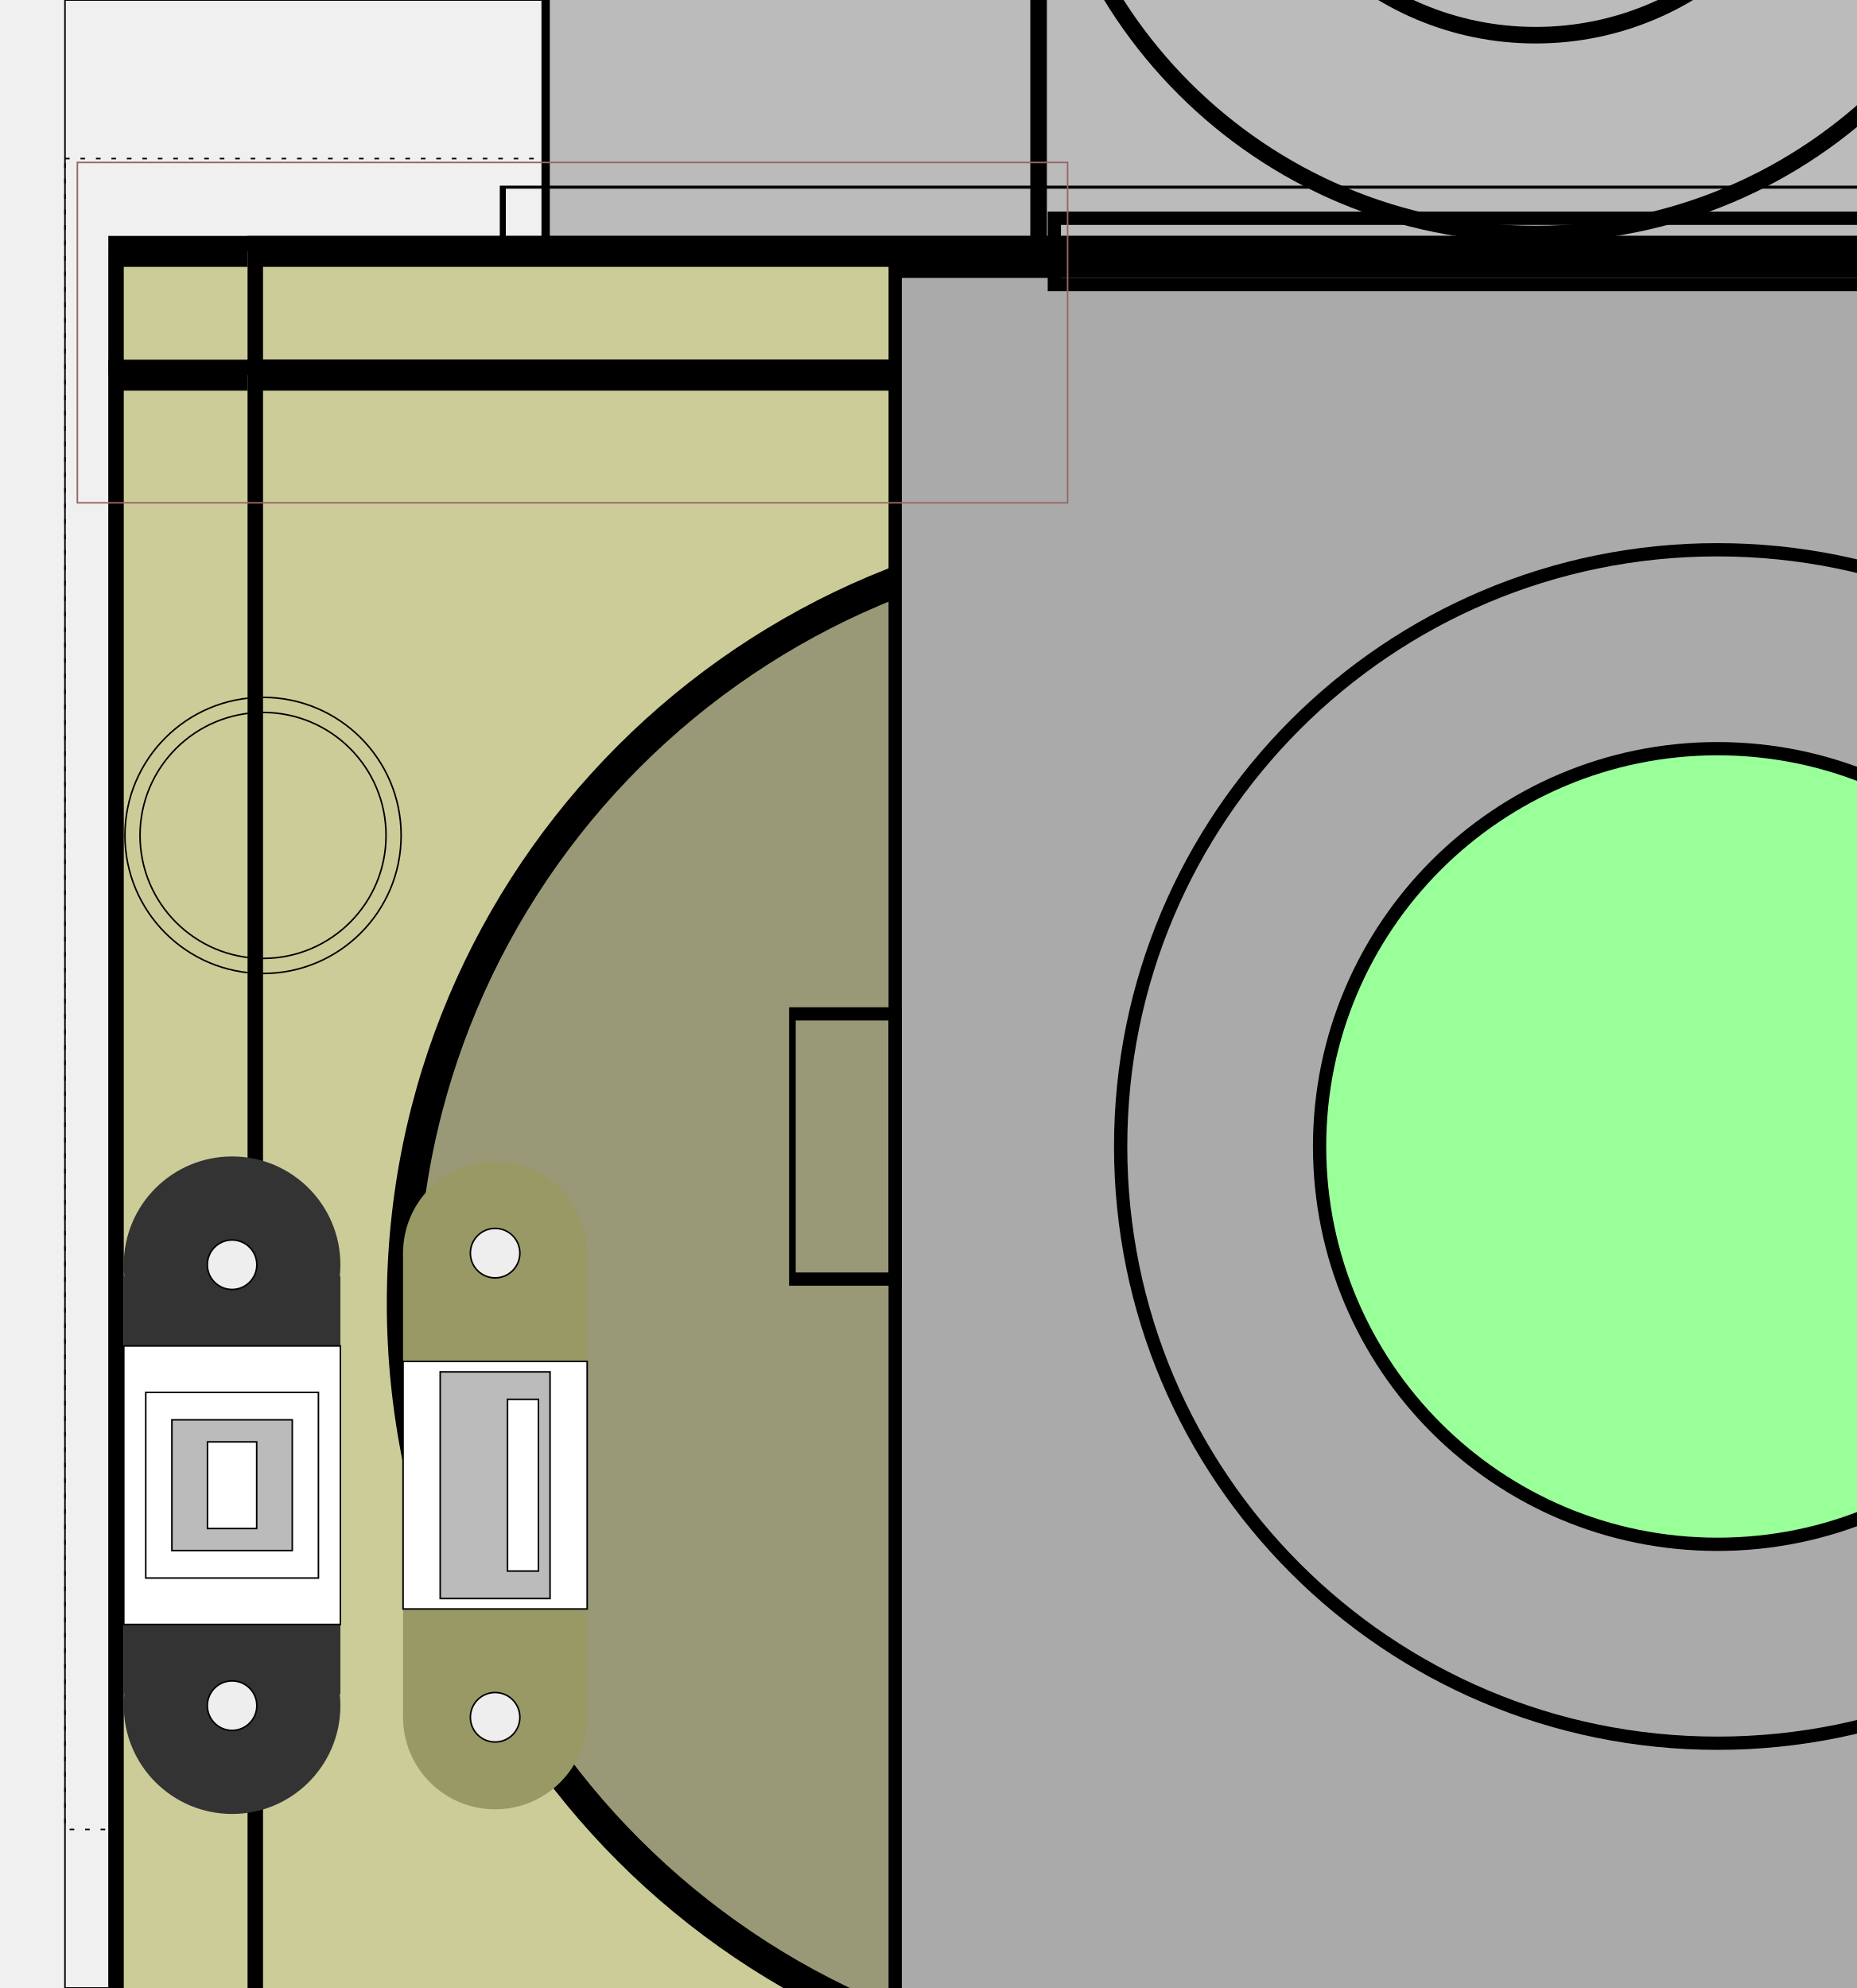
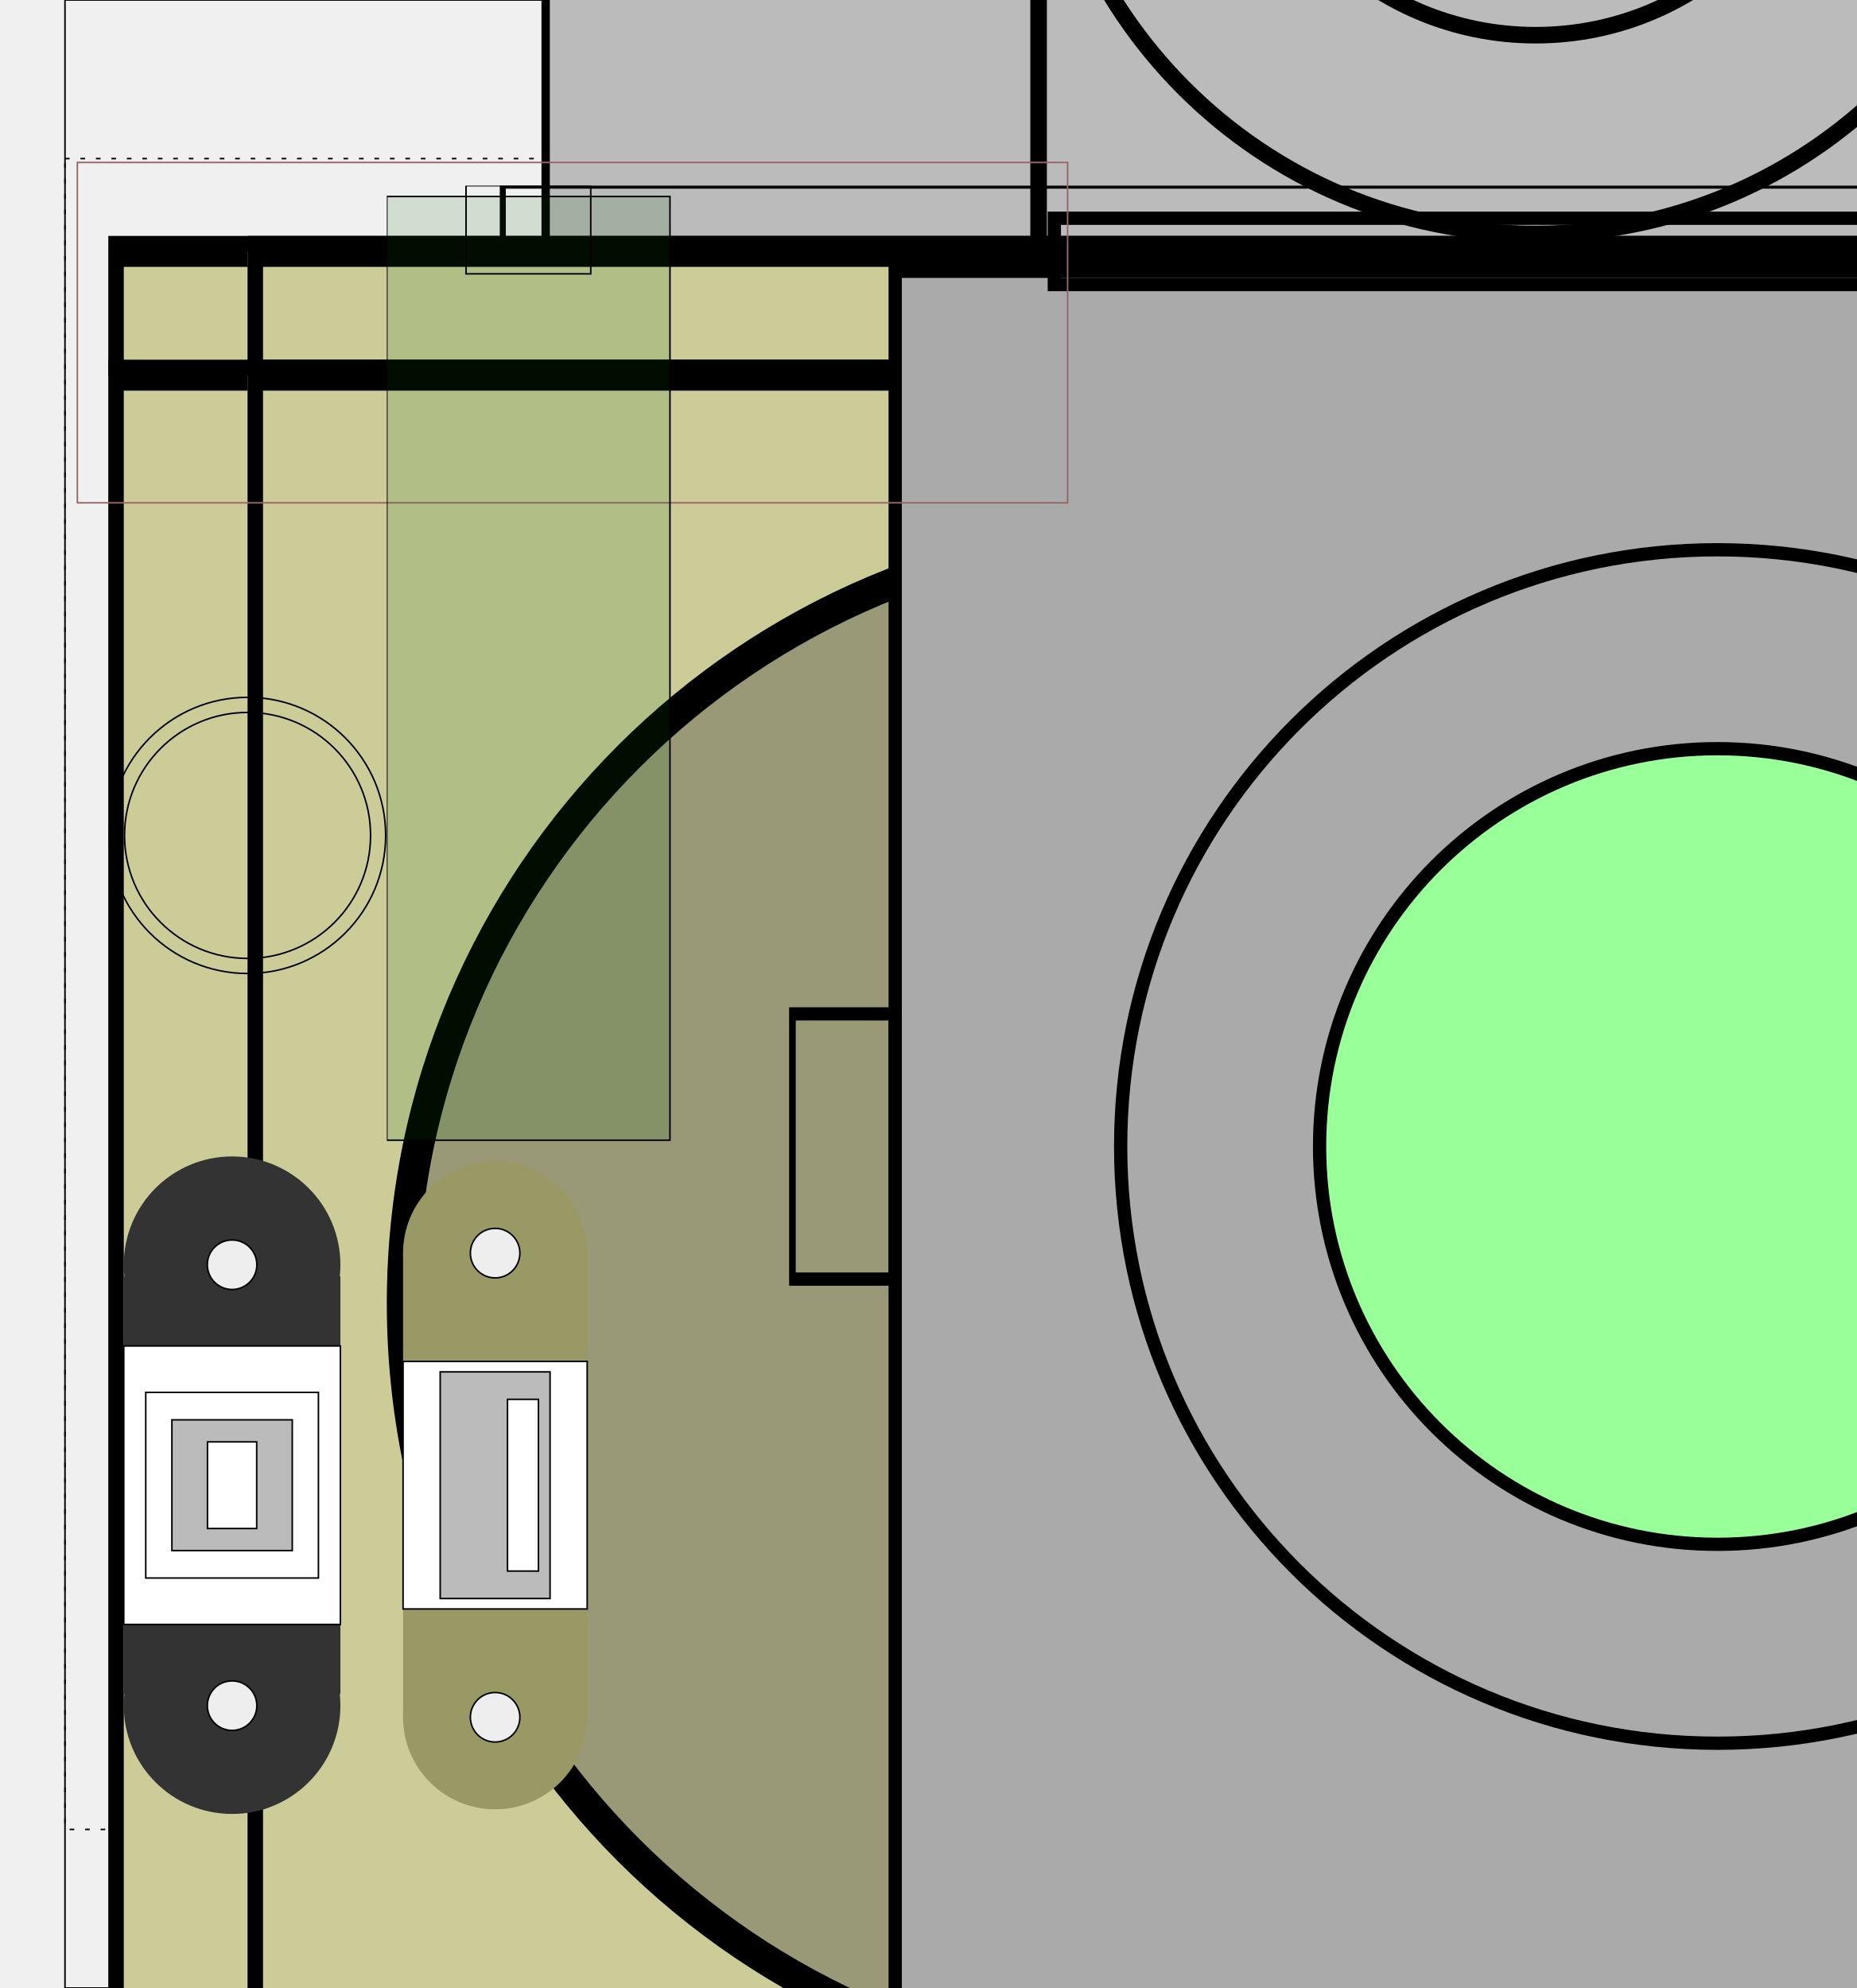
<svg xmlns="http://www.w3.org/2000/svg" viewBox="-75 0 120 128.5" overflow="visible">
  <style>
        rect, circle {
            fill: none;
            stroke: black;
            stroke-width: 0.1;
        }
        g.hide rect {
            visibility: hidden;
        }
        g.hide rect.keep {
            visibility: visible;
        }
    </style>
  <g class="xhide">
    <defs>
      <symbol id="Thoniconn-vertical" width="9" height="12" viewBox="-4.5 -6 9 12">
        <rect x="-4.5" y="-6" width="9" height="10.5" style="fill: #BBB" />
        <rect x="-4" y="-3" width="8" height="6" />
        <rect x="-0.4" y="4.5" width="0.8" height="1.5" />
        <circle r="3" />
        <circle r="1.8" />
      </symbol>
      <symbol id="Thoniconn-vertical-ud" width="9" height="12" viewBox="-4.5 -6 9 12">
        <rect x="-4.5" y="-4.5" width="9" height="10.5" style="fill: #BBB" />
        <rect x="-4" y="-3" width="8" height="6" />
        <rect x="-0.4" y="-6.0" width="0.8" height="1.5" />
        <circle r="3" />
        <circle r="1.8" />
      </symbol>
      <symbol id="Thoniconn-horizontal" height="9" width="12" viewBox="-6 -4.5 12 9">
        <rect y="-4.5" x="-6" height="9" width="10.5" style="fill: #BBB" />
        <rect y="-4" x="-3" height="8" width="6" />
        <rect y="-0.4" x="4.5" height="0.8" width="1.5" />
        <circle r="3" />
        <circle r="1.8" />
      </symbol>
      <symbol id="RGBled" height="7.8" width="7.8" viewBox="-3.9 -3.9 7.8 7.8">
        <rect x="-3.9" y="-3.9" width="7.8" height="7.8" style="fill: #DCC" />
        <circle r="2.7" style="fill:#CE6" />
      </symbol>
      <symbol id="SongHuei" height="12.5" width="10.6" viewBox="-5.3 -5.5 10.6 12.5">
        <rect x="-4.85" y="-5.5" height="12.5" width="9.7" style="fill: #BBB" />
        <rect x="-5.3" y="-1.1" height="2.2" width="0.55" />
        <rect x="4.75" y="-1.1" height="2.2" width="0.55" />
        <circle r="3.2" />
        <circle r="3.0" />
      </symbol>
      <symbol id="oled091" height="21.844" width="33.02" viewBox="0 0 21.844 33.02">
        <rect x="0" y="0" height="21.844" width="33.02" />
        <circle cx="2.54" cy="2.54" r="1.27" />
        <circle cx="30.48" cy="2.54" r="1.27" />
        <circle cx="2.54" cy="19.304" r="1.27" />
        <circle cx="30.48" cy="19.304" r="1.27" />
        <rect x="2.54" y="5.207" width="29.972" height="11.43" style="fill:#444" />
      </symbol>
      <symbol id="CKtact" height="12" width="12" viewBox="-6 -6 12 12">
        <circle r="6" style="fill:#CC9" />
        <circle r="4.5" />
      </symbol>
      <symbol id="SMDtact" height="6" width="6" viewBox="-3 -3 6 6">
        <rect x="-3" y="-3" width="6" height="6" style="fill:#CC9" />
        <circle r="2.5" style="fill:#997" />
      </symbol>
      <symbol id="Deltron" height="17.9" width="17.9" viewBox="-8.93 -8.93 17.9 17.9">
        <circle r="7.95" />
        <circle r="8.925" />
      </symbol>
      <symbol id="SparkfunRGBencoder" width="14" height="14.5" viewBox="-7 -7 14 14.5">
        <rect x="-6.2" y="-6.6" width="12.4" height="13.2" style="fill:#AAA" />
        <rect x="-7" y="-1" width="0.8" height="2" />
        <rect x="6.2" y="-1" width="0.8" height="2" />
        <rect x="-5" y="-7" width="10" height="0.5" />
        <rect x="-3.5" y="6.5" width="7" height="1" />
        <circle r="4.5" />
        <circle r="3" style="fill:#9F9" />
+       </symbol>
+       <symbol id="Teensy4.1vertical" width="18.3" height="61.7" viewbox="0 0 18.3 61.7">
+         <rect x="0" y="0.7" width="18.3" height="61" style="fill:#0602" />
+         <rect x="5.12" y="0" width="8.06" height="5.7" />
      </symbol>
    </defs>
    <rect class="keep" x="-70.8" y="0" width="110.8" height="128.5" />
    <rect class="keep" x="-70.8" y="10.25" width="110.8" height="108" stroke-dasharray="0.3 0.7" stroke="#666" />
    <g id="pcb-area" transform="translate(0, 10.25)">
      <g transform="translate(0, -76)">
        <use href="#RGBled" x="5" y="76" />
        <use href="#RGBled" x="25" y="76" />
        <rect x="2.22" y="84.2" width="35.56" height="2.54" style="fill:#55A" />
        <use href="#Thoniconn-vertical-ud" x="10" y="95.2" />
        <use href="#Thoniconn-vertical" x="0" y="87.2" />
        <use href="#Thoniconn-vertical-ud" x="31" y="95.2" />
        <use href="#Thoniconn-vertical" x="21" y="87.2" />
        <use href="#Thoniconn-vertical-ud" x="0" y="105.2" />
        <use href="#Thoniconn-vertical-ud" x="21" y="105.2" />
        <rect x="9.5" y="109.3" width="2.54" height="7.62" style="fill:#855" />
        <rect x="30.5" y="109.3" width="2.54" height="7.62" style="fill:#855" />
        <rect x="1" y="83" width="38" height="34.4" style="stroke: #668" />
        <rect x="0" y="76" width="40" height="41.4" style="stroke: #966" />
      </g>
      <g>

        
    </g>
      <g transform="translate(0, -41)">
        <use href="#Thoniconn-vertical-ud" x="0" y="96" />
        <use href="#Thoniconn-vertical" x="10" y="88" />
        <use href="#Thoniconn-vertical-ud" x="21" y="96" />
        <use href="#Thoniconn-vertical" x="31" y="88" />
        <rect x="12.38" y="108.3" width="15.24" height="2.54" style="fill:#555" />
        <rect x="5.15" y="108.3" width="29.7" height="2.54" style="stroke: #696" />
        <rect x="12.38" y="85" width="15.24" height="2.54" style="fill:#555" />
        <rect x="5.15" y="85" width="29.7" height="2.54" style="stroke: #696" />
        <rect x="0" y="84.5" width="40" height="27" style="stroke: #966" />
      </g>
      <g transform="translate(0,0)">
        <use href="#Thoniconn-vertical-ud" x="0" y="96" />
        <use href="#Thoniconn-vertical" x="10" y="88" />
        <use href="#Thoniconn-vertical-ud" x="21" y="96" />
        <use href="#Thoniconn-vertical" x="31" y="88" />
        <use href="#Thoniconn-vertical" x="0" y="80" />
        <use href="#Thoniconn-vertical" x="10" y="72" />
        <use href="#Thoniconn-vertical" x="21" y="80" />
        <use href="#Thoniconn-vertical" x="31" y="72" />
        <rect x="7" y="72" width="2.54" height="7.62" style="fill:#575" />
        <rect x="28" y="72" width="2.54" height="7.62" style="fill:#575" />
        <rect x="9.5" y="100" width="2.54" height="7.62" style="fill:#575" />
        <rect x="30.5" y="100" width="2.54" height="7.62" style="fill:#575" />
        <rect x="6" y="72" width="27.8" height="36" style="stroke: #686" />
        <rect x="0" y="72" width="40" height="36" style="stroke: #966" />
        <use href="#SongHuei" x="-28" y="96.5" />
        <use href="#SongHuei" x="-15" y="88.5" />
        <use href="#SongHuei" x="-28" y="80.5" />
        <use href="#SongHuei" x="-15" y="72.5" />
        <rect x="-29.0" y="72.5" width="25.5" height="36.5" style="stroke: #966" />
      </g>
      <rect x="19.4" y="0" width="1.2" height="108" style="fill:#777;fill-opacity:0.2;stroke:none" />
    </g>
    <g transform="rotate(-90 20 90) translate(36 -42)">
      <use href="#Thoniconn-vertical-ud" x="0" y="96" />
      <use href="#Thoniconn-vertical" x="10" y="88" />
      <use href="#Thoniconn-vertical-ud" x="21" y="96" />
      <use href="#Thoniconn-vertical" x="31" y="88" />
      <use href="#Thoniconn-vertical" x="0" y="80" />
      <use href="#Thoniconn-vertical" x="10" y="72" />
      <use href="#Thoniconn-vertical" x="21" y="80" />
      <use href="#Thoniconn-vertical" x="31" y="72" />
      <rect x="7" y="72" width="2.54" height="7.62" style="fill:#575" />
      <rect x="28" y="72" width="2.54" height="7.62" style="fill:#575" />
      <rect x="9.5" y="100" width="2.54" height="7.62" style="fill:#575" />
      <rect x="30.5" y="100" width="2.54" height="7.62" style="fill:#575" />
      <rect x="6" y="72" width="27.8" height="36" style="stroke: #686" />
      <rect x="0" y="72" width="40" height="36" style="stroke: #966" />
    </g>
    <use href="#oled091" x="-60" y="12" />
    <use href="#SMDtact" x="-68" y="12" />
    <use href="#SMDtact" x="-59" y="12" />
    <use href="#SMDtact" x="-68" y="20" />
    <use href="#SMDtact" x="-59" y="20" />
    <use href="#SparkfunRGBencoder" x="-24" y="12" />
    <rect x="-70" y="10.5" width="64" height="22" style="stroke: #966" />
-     <g transform="translate(-58 54)">
+     <use href="#Teensy4.1vertical" x="-50" y="12" />
+     <g transform="translate(-59 54)">
      <circle r="7.95" />
      <circle r="8.925" />
    </g>
    <g transform="translate(-60 96)">
      <circle cy="-14.25" r="7" style="stroke:none; fill: #333" />
      <circle cy="14.25" r="7" style="stroke:none; fill: #333" />
      <rect y="-13.5" x="-7" height="27" width="14" style="stroke:none; fill: #333" />
      <circle cy="-14.25" r="1.6" style="fill: #EEE" />
      <circle cy="14.25" r="1.6" style="fill: #EEE" />
      <rect y="-9" x="-7" height="18" width="14" style="fill:white" />
      <rect y="-6" x="-5.58" height="12" width="11.16" style="" />
      <rect y="-4.225" x="-3.89" height="8.45" width="7.78" style="fill:#BBB" />
      <rect y="-2.8" x="-1.59" height="5.6" width="3.18" style="fill:white" />
    </g>
    <g transform="translate(-43 96)">
      <circle cy="-15" r="5.95" style="stroke:none; fill: #996" />
      <circle cy="15" r="5.95" style="stroke:none; fill: #996" />
      <rect y="-15" x="-5.95" height="30" width="11.9" style="stroke:none; fill: #996" />
      <circle cy="-15" r="1.6" style="fill: #EEE" />
      <circle cy="15" r="1.6" style="fill: #EEE" />
      <rect y="-8" x="-5.95" height="16" width="11.9" style="fill:white" />
      <rect y="-7.325" x="-3.55" height="14.65" width="7.1" style="fill:#BBB" />
      <rect y="-5.55" x="0.8" height="11.10" width="2" style="fill:white" />
    </g>
  </g>
</svg>
